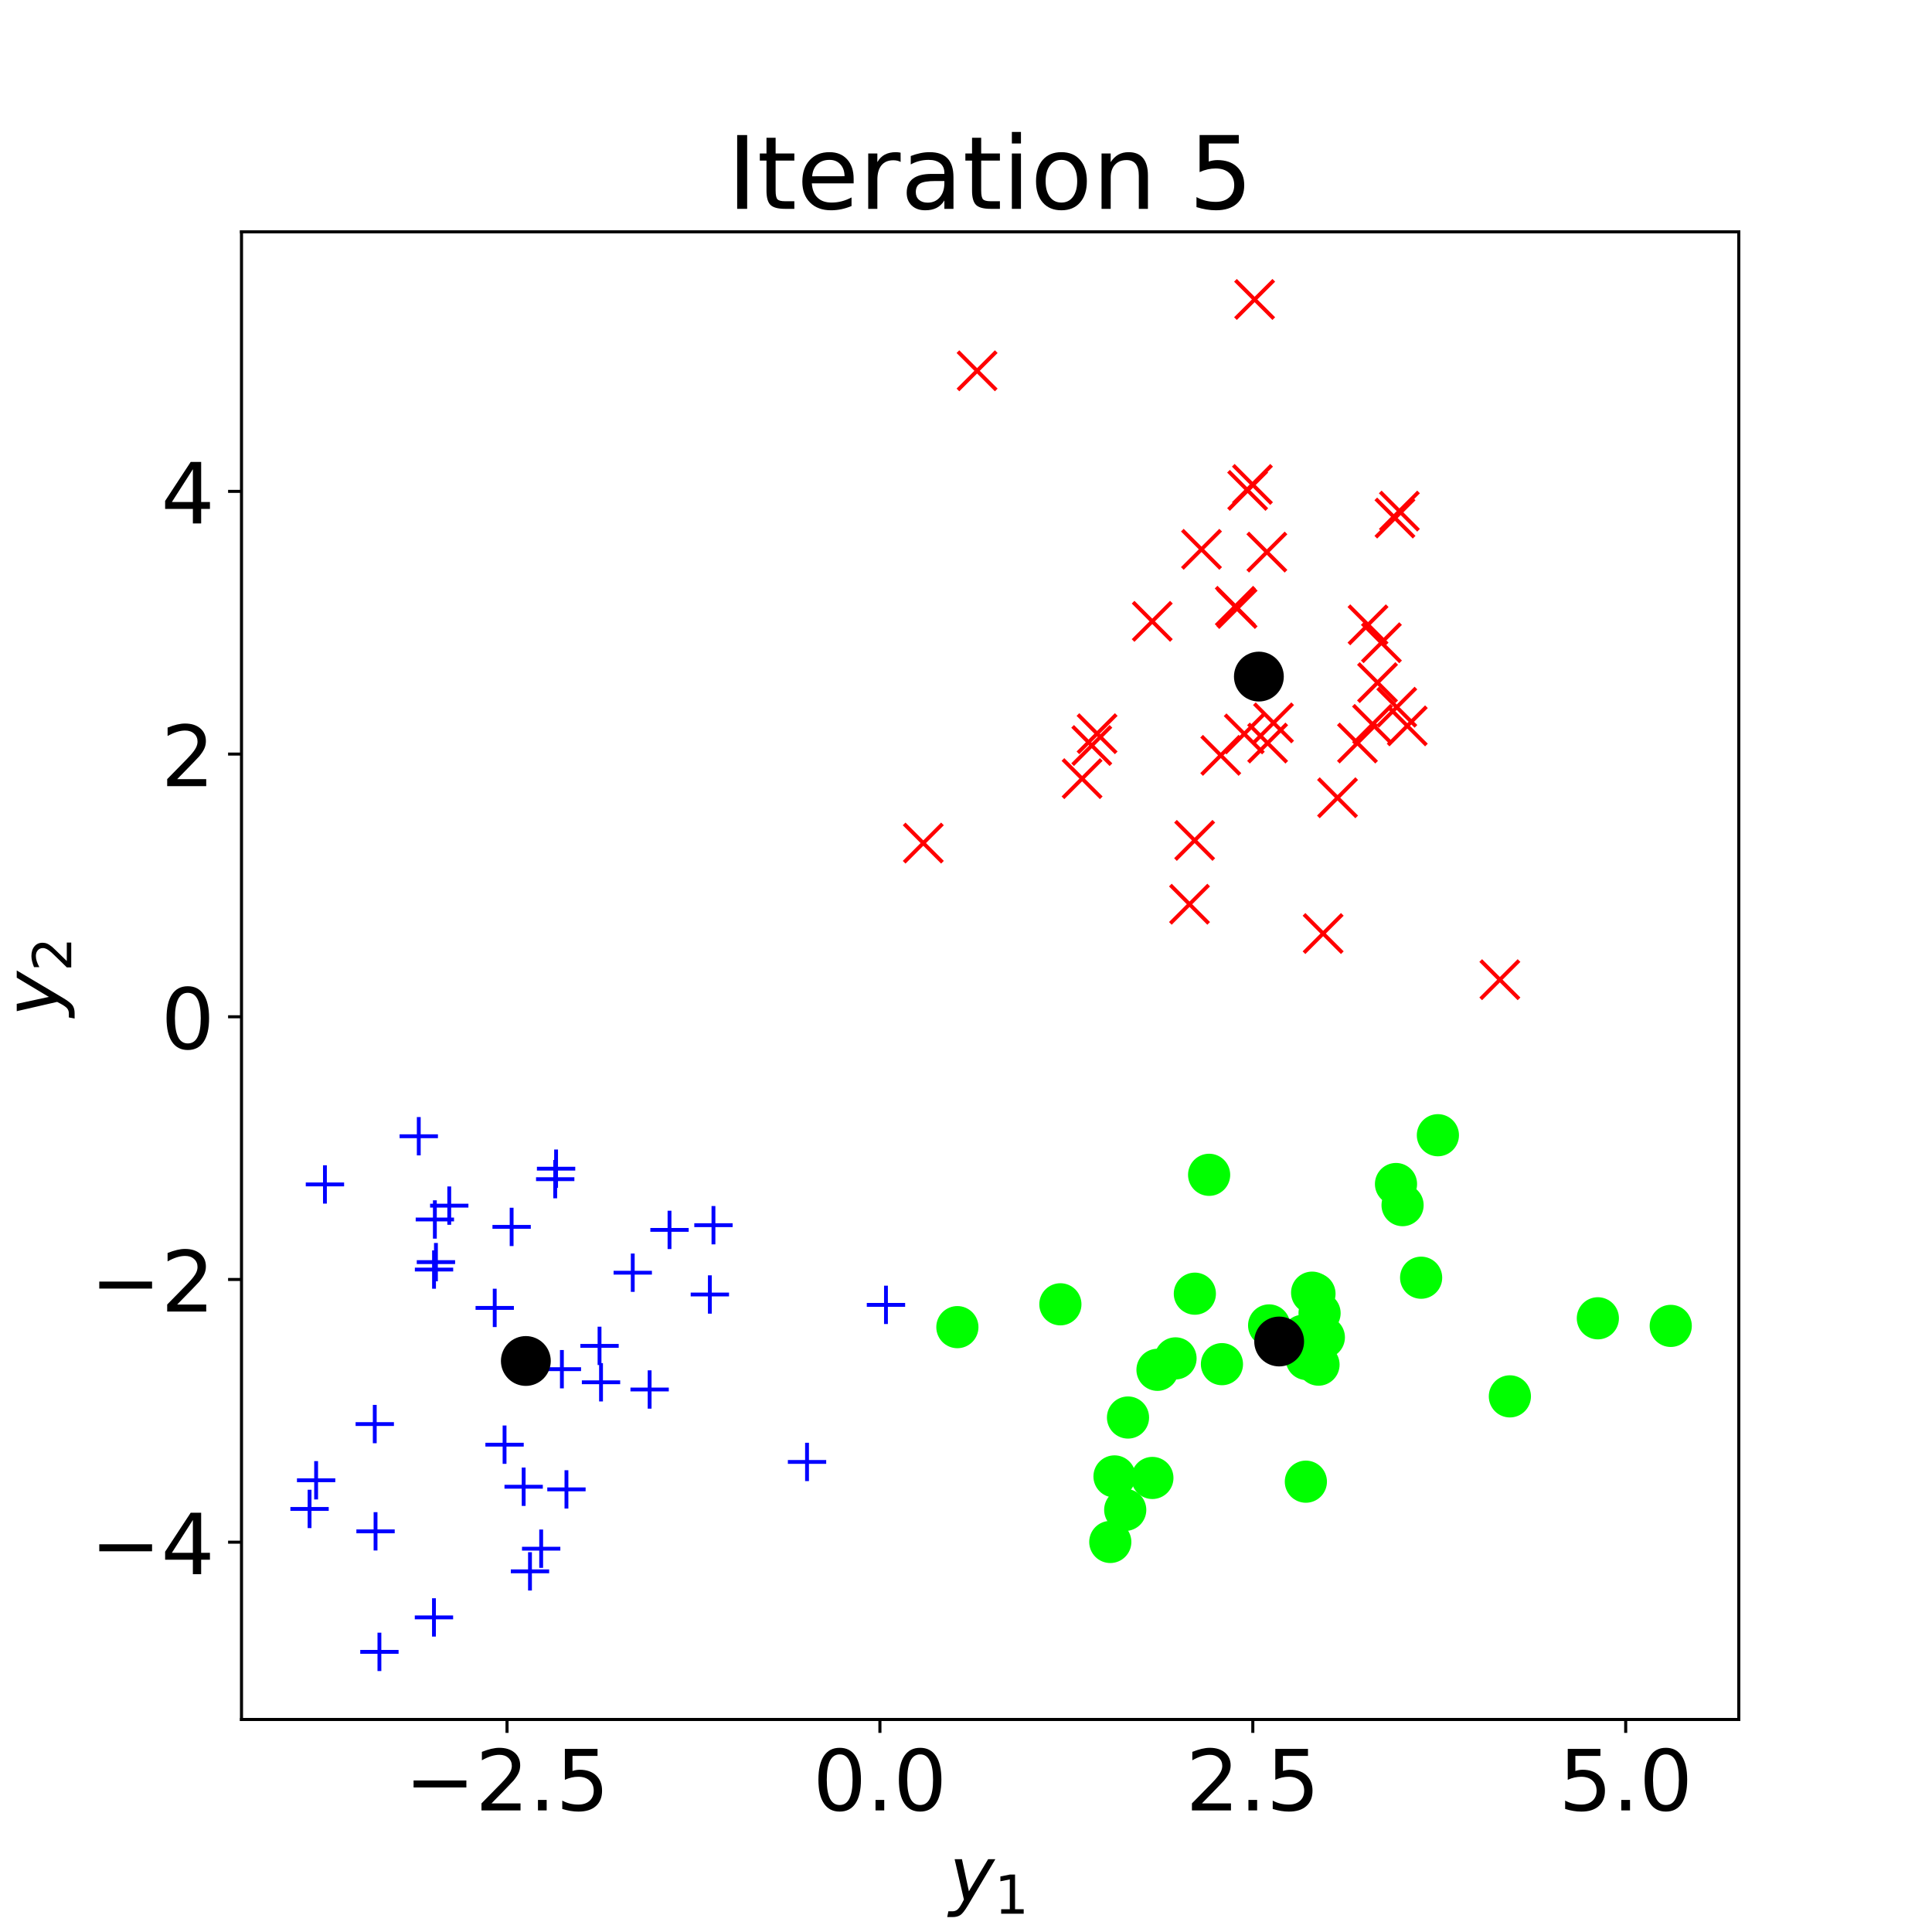
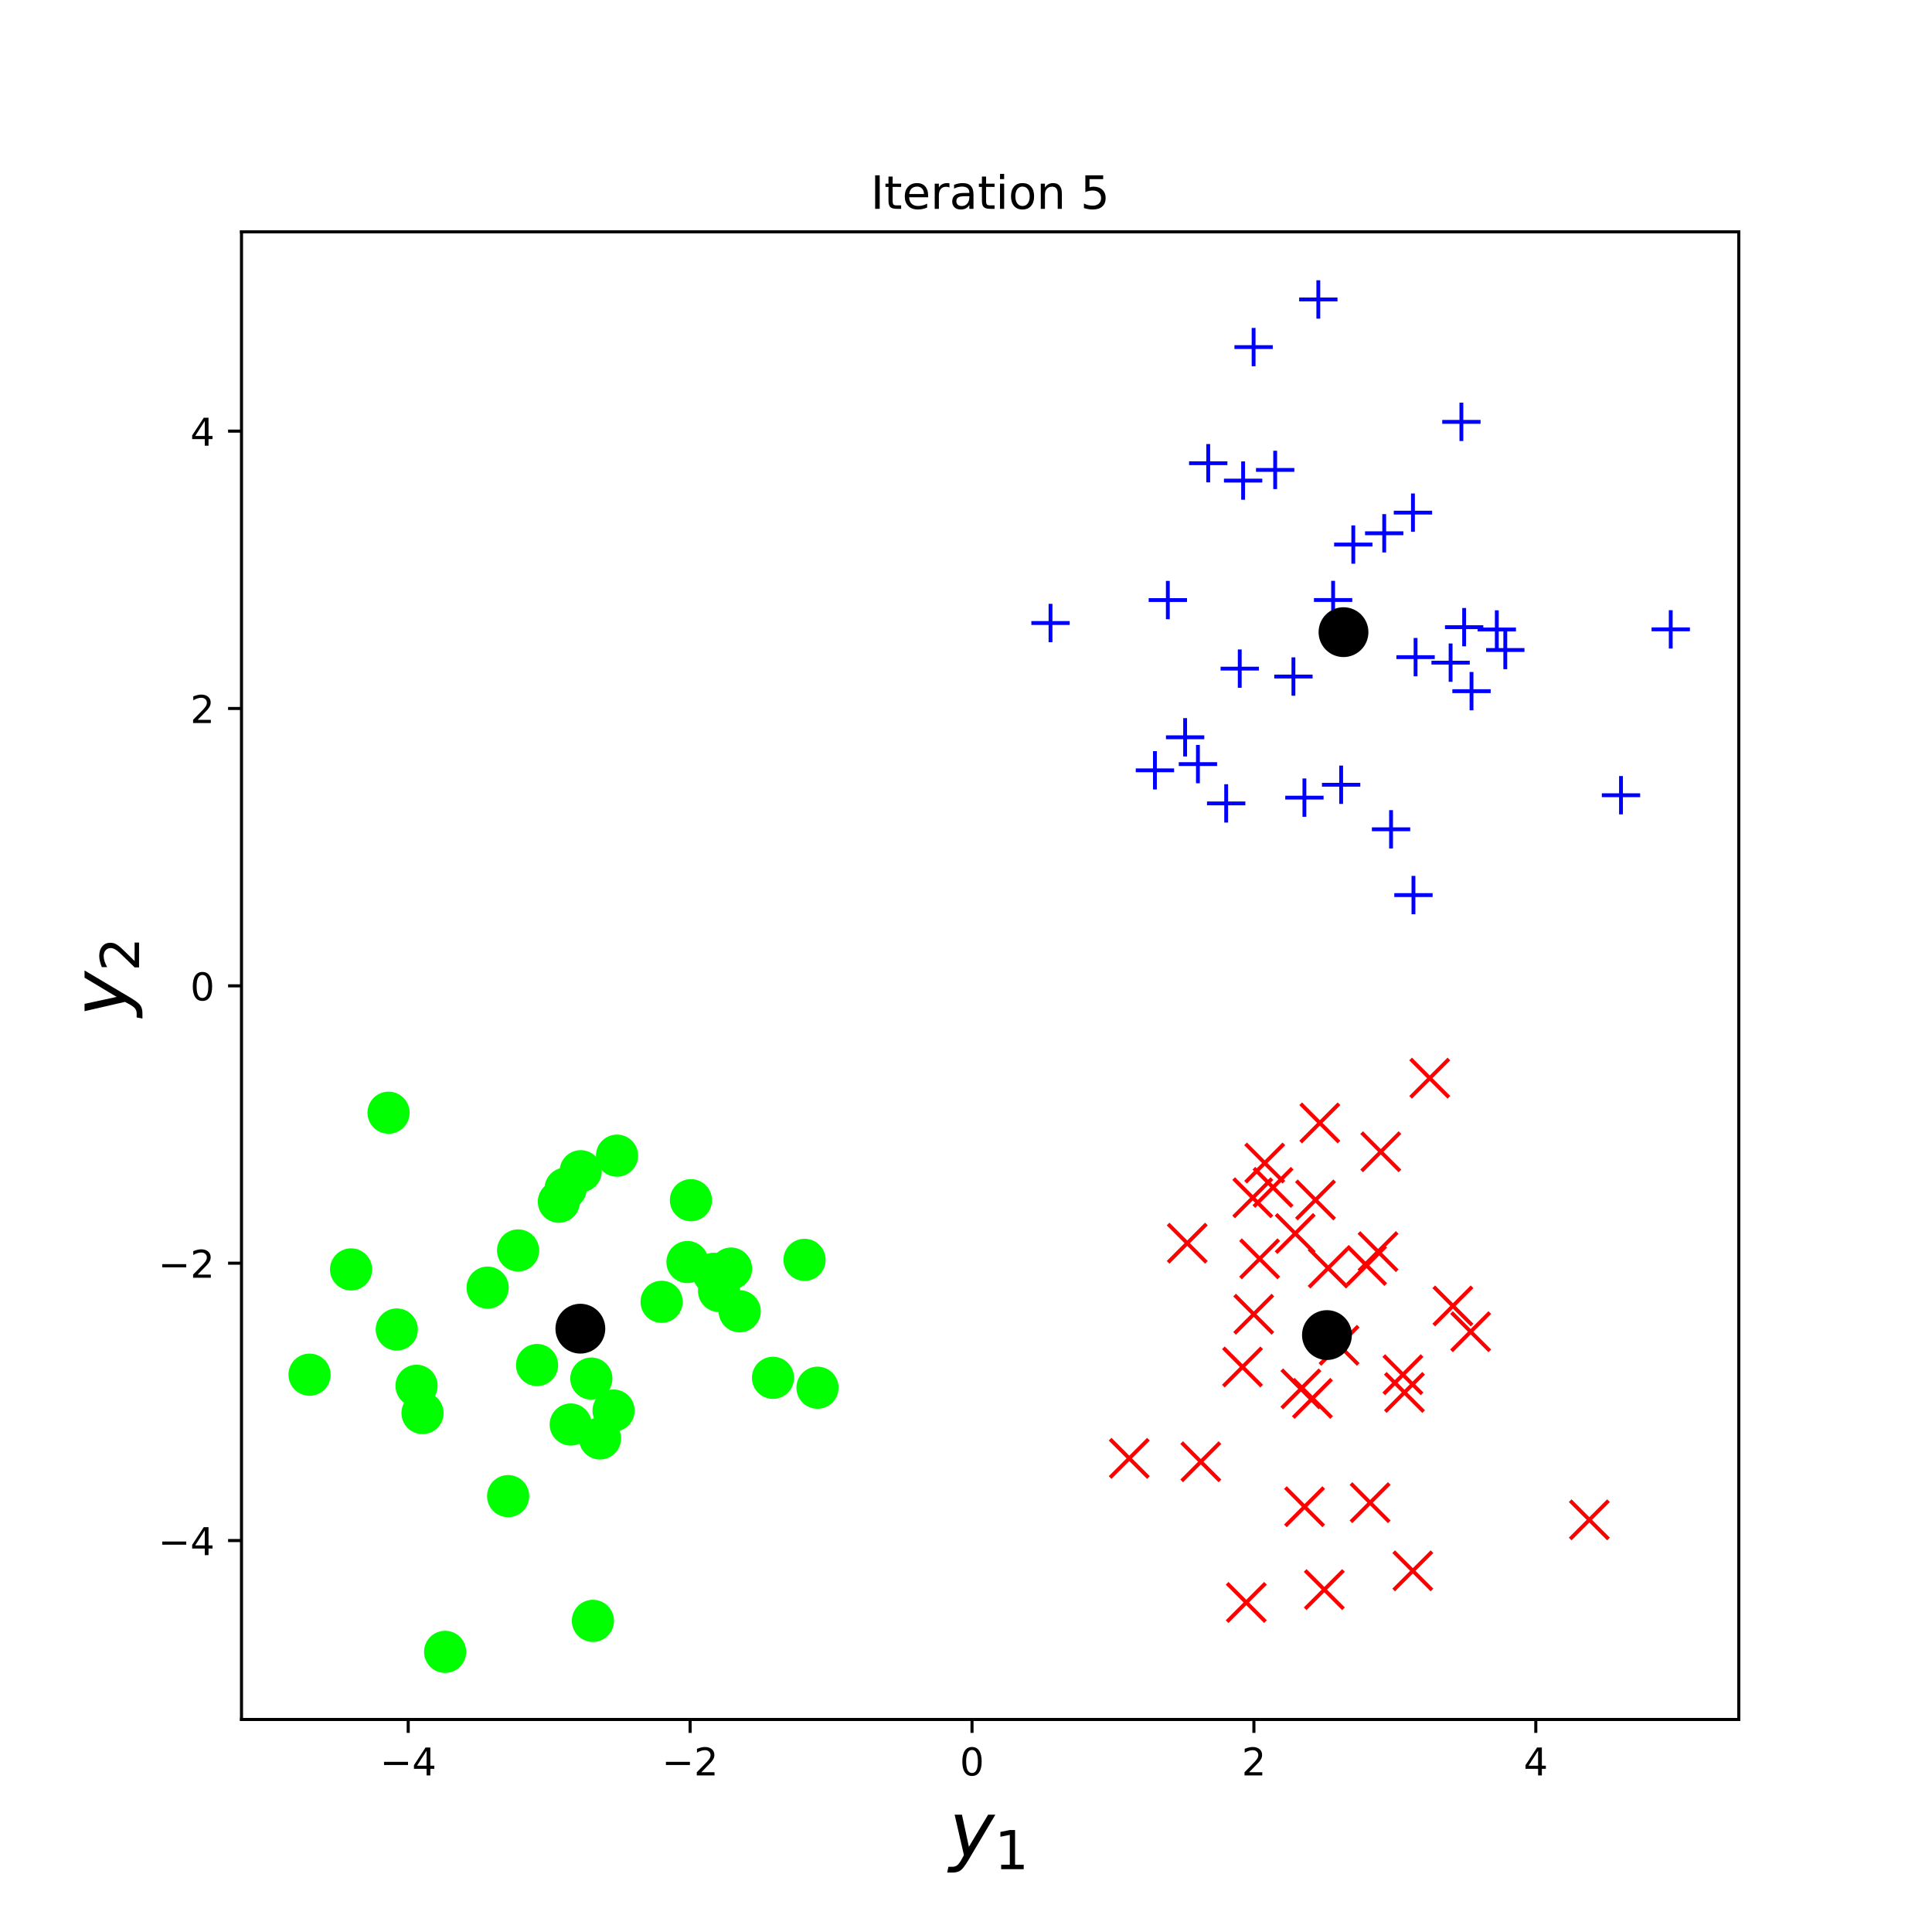
<svg xmlns="http://www.w3.org/2000/svg" xmlns:xlink="http://www.w3.org/1999/xlink" width="504pt" height="504pt" viewBox="0 0 504 504" version="1.1">
  <defs>
    <style type="text/css">*{stroke-linejoin: round; stroke-linecap: butt}</style>
  </defs>
  <g id="figure_1">
    <g id="patch_1">
      <path d="M 0 504  L 504 504  L 504 0  L 0 0  L 0 504  z " style="fill: none" />
    </g>
    <g id="axes_1">
      <g id="patch_2">
        <path d="M 63 448.56  L 453.6 448.56  L 453.6 60.48  L 63 60.48  L 63 448.56  z " style="fill: none" />
      </g>
      <g id="matplotlib.axis_1">
        <g id="xtick_1">
          <g id="line2d_1">
            <defs>
-               <path id="mc024d135f5" d="M 0 0  L 0 3.5  " style="stroke: #000000; stroke-width: 0.8" />
+               <path id="m94b64da3e7" d="M 0 0  L 0 3.5  " style="stroke: #000000; stroke-width: 0.8" />
            </defs>
            <g>
-               <use xlink:href="#mc024d135f5" x="132.27" y="448.56" style="stroke: #000000; stroke-width: 0.8" />
+               <use xlink:href="#m94b64da3e7" x="106.492" y="448.56" style="stroke: #000000; stroke-width: 0.8" />
            </g>
          </g>
          <g id="text_1">
-             <g transform="translate(105.5589 472.2766) scale(0.22 -0.22)">
+             <g transform="translate(99.12061 463.1584) scale(0.1 -0.1)">
              <defs>
                <path id="DejaVuSans-2212" d="M 678 2272  L 4684 2272  L 4684 1741  L 678 1741  L 678 2272  z " transform="scale(0.015625)" />
+                 <path id="DejaVuSans-34" d="M 2419 4116  L 825 1625  L 2419 1625  L 2419 4116  z M 2253 4666  L 3047 4666  L 3047 1625  L 3713 1625  L 3713 1100  L 3047 1100  L 3047 0  L 2419 0  L 2419 1100  L 313 1100  L 313 1709  L 2253 4666  z " transform="scale(0.015625)" />
+               </defs>
+               <use xlink:href="#DejaVuSans-2212" />
+               <use xlink:href="#DejaVuSans-34" x="83.789" />
+             </g>
+           </g>
+         </g>
+         <g id="xtick_2">
+           <g id="line2d_2">
+             <g>
+               <use xlink:href="#m94b64da3e7" x="180.03" y="448.56" style="stroke: #000000; stroke-width: 0.8" />
+             </g>
+           </g>
+           <g id="text_2">
+             <g transform="translate(172.6587 463.1584) scale(0.1 -0.1)">
+               <defs>
                <path id="DejaVuSans-32" d="M 1228 531  L 3431 531  L 3431 0  L 469 0  L 469 531  Q 828 903 1448 1529  Q 2069 2156 2228 2338  Q 2531 2678 2651 2914  Q 2772 3150 2772 3378  Q 2772 3750 2511 3984  Q 2250 4219 1831 4219  Q 1534 4219 1204 4116  Q 875 4013 500 3803  L 500 4441  Q 881 4594 1212 4672  Q 1544 4750 1819 4750  Q 2544 4750 2975 4387  Q 3406 4025 3406 3419  Q 3406 3131 3298 2873  Q 3191 2616 2906 2266  Q 2828 2175 2409 1742  Q 1991 1309 1228 531  z " transform="scale(0.015625)" />
-                 <path id="DejaVuSans-2e" d="M 684 794  L 1344 794  L 1344 0  L 684 0  L 684 794  z " transform="scale(0.015625)" />
-                 <path id="DejaVuSans-35" d="M 691 4666  L 3169 4666  L 3169 4134  L 1269 4134  L 1269 2991  Q 1406 3038 1543 3061  Q 1681 3084 1819 3084  Q 2600 3084 3056 2656  Q 3513 2228 3513 1497  Q 3513 744 3044 326  Q 2575 -91 1722 -91  Q 1428 -91 1123 -41  Q 819 9 494 109  L 494 744  Q 775 591 1075 516  Q 1375 441 1709 441  Q 2250 441 2565 725  Q 2881 1009 2881 1497  Q 2881 1984 2565 2268  Q 2250 2553 1709 2553  Q 1456 2553 1204 2497  Q 953 2441 691 2322  L 691 4666  z " transform="scale(0.015625)" />
              </defs>
              <use xlink:href="#DejaVuSans-2212" />
              <use xlink:href="#DejaVuSans-32" x="83.789" />
-               <use xlink:href="#DejaVuSans-2e" x="147.412" />
-               <use xlink:href="#DejaVuSans-35" x="179.199" />
-             </g>
-           </g>
-         </g>
-         <g id="xtick_2">
-           <g id="line2d_2">
-             <g>
-               <use xlink:href="#mc024d135f5" x="229.545" y="448.56" style="stroke: #000000; stroke-width: 0.8" />
-             </g>
-           </g>
-           <g id="text_2">
-             <g transform="translate(212.052 472.2766) scale(0.22 -0.22)">
+             </g>
+           </g>
+         </g>
+         <g id="xtick_3">
+           <g id="line2d_3">
+             <g>
+               <use xlink:href="#m94b64da3e7" x="253.568" y="448.56" style="stroke: #000000; stroke-width: 0.8" />
+             </g>
+           </g>
+           <g id="text_3">
+             <g transform="translate(250.3866 463.1584) scale(0.1 -0.1)">
              <defs>
                <path id="DejaVuSans-30" d="M 2034 4250  Q 1547 4250 1301 3770  Q 1056 3291 1056 2328  Q 1056 1369 1301 889  Q 1547 409 2034 409  Q 2525 409 2770 889  Q 3016 1369 3016 2328  Q 3016 3291 2770 3770  Q 2525 4250 2034 4250  z M 2034 4750  Q 2819 4750 3233 4129  Q 3647 3509 3647 2328  Q 3647 1150 3233 529  Q 2819 -91 2034 -91  Q 1250 -91 836 529  Q 422 1150 422 2328  Q 422 3509 836 4129  Q 1250 4750 2034 4750  z " transform="scale(0.015625)" />
              </defs>
              <use xlink:href="#DejaVuSans-30" />
-               <use xlink:href="#DejaVuSans-2e" x="63.623" />
-               <use xlink:href="#DejaVuSans-30" x="95.41" />
-             </g>
-           </g>
-         </g>
-         <g id="xtick_3">
-           <g id="line2d_3">
-             <g>
-               <use xlink:href="#mc024d135f5" x="326.821" y="448.56" style="stroke: #000000; stroke-width: 0.8" />
-             </g>
-           </g>
-           <g id="text_3">
-             <g transform="translate(309.3275 472.2766) scale(0.22 -0.22)">
-               <use xlink:href="#DejaVuSans-32" />
-               <use xlink:href="#DejaVuSans-2e" x="63.623" />
-               <use xlink:href="#DejaVuSans-35" x="95.41" />
            </g>
          </g>
        </g>
        <g id="xtick_4">
          <g id="line2d_4">
            <g>
-               <use xlink:href="#mc024d135f5" x="424.096" y="448.56" style="stroke: #000000; stroke-width: 0.8" />
+               <use xlink:href="#m94b64da3e7" x="327.106" y="448.56" style="stroke: #000000; stroke-width: 0.8" />
            </g>
          </g>
          <g id="text_4">
-             <g transform="translate(406.603 472.2766) scale(0.22 -0.22)">
-               <use xlink:href="#DejaVuSans-35" />
-               <use xlink:href="#DejaVuSans-2e" x="63.623" />
-               <use xlink:href="#DejaVuSans-30" x="95.41" />
-             </g>
-           </g>
-         </g>
-         <g id="text_5">
-           <g transform="translate(247.6 496.0081) scale(0.2 -0.2)">
+             <g transform="translate(323.9247 463.1584) scale(0.1 -0.1)">
+               <use xlink:href="#DejaVuSans-32" />
+             </g>
+           </g>
+         </g>
+         <g id="xtick_5">
+           <g id="line2d_5">
+             <g>
+               <use xlink:href="#m94b64da3e7" x="400.644" y="448.56" style="stroke: #000000; stroke-width: 0.8" />
+             </g>
+           </g>
+           <g id="text_5">
+             <g transform="translate(397.4627 463.1584) scale(0.1 -0.1)">
+               <use xlink:href="#DejaVuSans-34" />
+             </g>
+           </g>
+         </g>
+         <g id="text_6">
+           <g transform="translate(247.6 484.3944) scale(0.2 -0.2)">
            <defs>
              <path id="DejaVuSans-Oblique-79" d="M 1588 -325  Q 1188 -997 936 -1164  Q 684 -1331 294 -1331  L -159 -1331  L -63 -850  L 269 -850  Q 509 -850 678 -719  Q 847 -588 1056 -206  L 1234 128  L 459 3500  L 1069 3500  L 1650 819  L 3256 3500  L 3859 3500  L 1588 -325  z " transform="scale(0.015625)" />
              <path id="DejaVuSans-31" d="M 794 531  L 1825 531  L 1825 4091  L 703 3866  L 703 4441  L 1819 4666  L 2450 4666  L 2450 531  L 3481 531  L 3481 0  L 794 0  L 794 531  z " transform="scale(0.015625)" />
            </defs>
            <use xlink:href="#DejaVuSans-Oblique-79" transform="translate(0 0.3125)" />
            <use xlink:href="#DejaVuSans-31" transform="translate(59.17969 -16.09375) scale(0.7)" />
          </g>
        </g>
      </g>
      <g id="matplotlib.axis_2">
        <g id="ytick_1">
-           <g id="line2d_5">
+           <g id="line2d_6">
            <defs>
-               <path id="m2588088f22" d="M 0 0  L -3.5 0  " style="stroke: #000000; stroke-width: 0.8" />
+               <path id="m7dc1964b2f" d="M 0 0  L -3.5 0  " style="stroke: #000000; stroke-width: 0.8" />
            </defs>
            <g>
-               <use xlink:href="#m2588088f22" x="63" y="402.308" style="stroke: #000000; stroke-width: 0.8" />
-             </g>
-           </g>
-           <g id="text_6">
-             <g transform="translate(23.56719 410.6658) scale(0.22 -0.22)">
-               <defs>
-                 <path id="DejaVuSans-34" d="M 2419 4116  L 825 1625  L 2419 1625  L 2419 4116  z M 2253 4666  L 3047 4666  L 3047 1625  L 3713 1625  L 3713 1100  L 3047 1100  L 3047 0  L 2419 0  L 2419 1100  L 313 1100  L 313 1709  L 2253 4666  z " transform="scale(0.015625)" />
-               </defs>
+               <use xlink:href="#m7dc1964b2f" x="63" y="401.885" style="stroke: #000000; stroke-width: 0.8" />
+             </g>
+           </g>
+           <g id="text_7">
+             <g transform="translate(41.25781 405.6845) scale(0.1 -0.1)">
              <use xlink:href="#DejaVuSans-2212" />
              <use xlink:href="#DejaVuSans-34" x="83.789" />
            </g>
          </g>
        </g>
        <g id="ytick_2">
-           <g id="line2d_6">
-             <g>
-               <use xlink:href="#m2588088f22" x="63" y="333.777" style="stroke: #000000; stroke-width: 0.8" />
-             </g>
-           </g>
-           <g id="text_7">
-             <g transform="translate(23.56719 342.1357) scale(0.22 -0.22)">
+           <g id="line2d_7">
+             <g>
+               <use xlink:href="#m7dc1964b2f" x="63" y="329.53" style="stroke: #000000; stroke-width: 0.8" />
+             </g>
+           </g>
+           <g id="text_8">
+             <g transform="translate(41.25781 333.3295) scale(0.1 -0.1)">
              <use xlink:href="#DejaVuSans-2212" />
              <use xlink:href="#DejaVuSans-32" x="83.789" />
            </g>
          </g>
        </g>
        <g id="ytick_3">
-           <g id="line2d_7">
-             <g>
-               <use xlink:href="#m2588088f22" x="63" y="265.247" style="stroke: #000000; stroke-width: 0.8" />
-             </g>
-           </g>
-           <g id="text_8">
-             <g transform="translate(42.0025 273.6055) scale(0.22 -0.22)">
+           <g id="line2d_8">
+             <g>
+               <use xlink:href="#m7dc1964b2f" x="63" y="257.175" style="stroke: #000000; stroke-width: 0.8" />
+             </g>
+           </g>
+           <g id="text_9">
+             <g transform="translate(49.6375 260.9744) scale(0.1 -0.1)">
              <use xlink:href="#DejaVuSans-30" />
            </g>
          </g>
        </g>
        <g id="ytick_4">
-           <g id="line2d_8">
-             <g>
-               <use xlink:href="#m2588088f22" x="63" y="196.717" style="stroke: #000000; stroke-width: 0.8" />
-             </g>
-           </g>
-           <g id="text_9">
-             <g transform="translate(42.0025 205.0753) scale(0.22 -0.22)">
+           <g id="line2d_9">
+             <g>
+               <use xlink:href="#m7dc1964b2f" x="63" y="184.82" style="stroke: #000000; stroke-width: 0.8" />
+             </g>
+           </g>
+           <g id="text_10">
+             <g transform="translate(49.6375 188.6193) scale(0.1 -0.1)">
              <use xlink:href="#DejaVuSans-32" />
            </g>
          </g>
        </g>
        <g id="ytick_5">
-           <g id="line2d_9">
-             <g>
-               <use xlink:href="#m2588088f22" x="63" y="128.187" style="stroke: #000000; stroke-width: 0.8" />
-             </g>
-           </g>
-           <g id="text_10">
-             <g transform="translate(42.0025 136.5451) scale(0.22 -0.22)">
+           <g id="line2d_10">
+             <g>
+               <use xlink:href="#m7dc1964b2f" x="63" y="112.465" style="stroke: #000000; stroke-width: 0.8" />
+             </g>
+           </g>
+           <g id="text_11">
+             <g transform="translate(49.6375 116.2642) scale(0.1 -0.1)">
              <use xlink:href="#DejaVuSans-34" />
            </g>
          </g>
        </g>
-         <g id="text_11">
-           <g transform="translate(15.36719 265.22) rotate(-90) scale(0.2 -0.2)">
+         <g id="text_12">
+           <g transform="translate(33.05781 265.22) rotate(-90) scale(0.2 -0.2)">
            <use xlink:href="#DejaVuSans-Oblique-79" transform="translate(0 0.3125)" />
            <use xlink:href="#DejaVuSans-32" transform="translate(59.17969 -16.09375) scale(0.7)" />
          </g>
        </g>
      </g>
-       <g id="line2d_10">
-         <defs>
-           <path id="mebcda17019" d="M -5 5  L 5 -5  M -5 -5  L 5 5  " style="stroke: #ff0000" />
-         </defs>
-         <g clip-path="url(#p8becd6e821)">
-           <use xlink:href="#mebcda17019" x="318.463" y="197.049" style="fill: #ff0000; stroke: #ff0000" />
-           <use xlink:href="#mebcda17019" x="356.879" y="162.999" style="fill: #ff0000; stroke: #ff0000" />
-           <use xlink:href="#mebcda17019" x="284.814" y="194.484" style="fill: #ff0000; stroke: #ff0000" />
-           <use xlink:href="#mebcda17019" x="286.198" y="191.396" style="fill: #ff0000; stroke: #ff0000" />
-           <use xlink:href="#mebcda17019" x="359.356" y="178.076" style="fill: #ff0000; stroke: #ff0000" />
-           <use xlink:href="#mebcda17019" x="240.861" y="219.935" style="fill: #ff0000; stroke: #ff0000" />
-           <use xlink:href="#mebcda17019" x="330.485" y="144.023" style="fill: #ff0000; stroke: #ff0000" />
-           <use xlink:href="#mebcda17019" x="322.719" y="158.737" style="fill: #ff0000; stroke: #ff0000" />
-           <use xlink:href="#mebcda17019" x="364.378" y="184.489" style="fill: #ff0000; stroke: #ff0000" />
-           <use xlink:href="#mebcda17019" x="358.052" y="188.967" style="fill: #ff0000; stroke: #ff0000" />
-           <use xlink:href="#mebcda17019" x="360.37" y="167.666" style="fill: #ff0000; stroke: #ff0000" />
-           <use xlink:href="#mebcda17019" x="322.243" y="158.167" style="fill: #ff0000; stroke: #ff0000" />
-           <use xlink:href="#mebcda17019" x="365.061" y="133.333" style="fill: #ff0000; stroke: #ff0000" />
-           <use xlink:href="#mebcda17019" x="330.679" y="193.844" style="fill: #ff0000; stroke: #ff0000" />
-           <use xlink:href="#mebcda17019" x="282.285" y="203.123" style="fill: #ff0000; stroke: #ff0000" />
-           <use xlink:href="#mebcda17019" x="311.647" y="219.236" style="fill: #ff0000; stroke: #ff0000" />
-           <use xlink:href="#mebcda17019" x="326.725" y="126.376" style="fill: #ff0000; stroke: #ff0000" />
-           <use xlink:href="#mebcda17019" x="313.434" y="143.299" style="fill: #ff0000; stroke: #ff0000" />
-           <use xlink:href="#mebcda17019" x="300.586" y="162.092" style="fill: #ff0000; stroke: #ff0000" />
-           <use xlink:href="#mebcda17019" x="324.589" y="191.451" style="fill: #ff0000; stroke: #ff0000" />
-           <use xlink:href="#mebcda17019" x="310.309" y="235.885" style="fill: #ff0000; stroke: #ff0000" />
-           <use xlink:href="#mebcda17019" x="348.923" y="208.111" style="fill: #ff0000; stroke: #ff0000" />
-           <use xlink:href="#mebcda17019" x="354.122" y="193.831" style="fill: #ff0000; stroke: #ff0000" />
-           <use xlink:href="#mebcda17019" x="327.291" y="78.12" style="fill: #ff0000; stroke: #ff0000" />
-           <use xlink:href="#mebcda17019" x="325.473" y="127.928" style="fill: #ff0000; stroke: #ff0000" />
-           <use xlink:href="#mebcda17019" x="332.223" y="188.58" style="fill: #ff0000; stroke: #ff0000" />
-           <use xlink:href="#mebcda17019" x="367.116" y="189.36" style="fill: #ff0000; stroke: #ff0000" />
-           <use xlink:href="#mebcda17019" x="254.895" y="96.731" style="fill: #ff0000; stroke: #ff0000" />
-           <use xlink:href="#mebcda17019" x="345.171" y="243.53" style="fill: #ff0000; stroke: #ff0000" />
-           <use xlink:href="#mebcda17019" x="363.904" y="135.144" style="fill: #ff0000; stroke: #ff0000" />
-           <use xlink:href="#mebcda17019" x="391.27" y="255.572" style="fill: #ff0000; stroke: #ff0000" />
-         </g>
-       </g>
      <g id="line2d_11">
        <defs>
-           <path id="m94e8a94b9c" d="M 0 5  C 1.326 5 2.598 4.473 3.536 3.536  C 4.473 2.598 5 1.326 5 0  C 5 -1.326 4.473 -2.598 3.536 -3.536  C 2.598 -4.473 1.326 -5 0 -5  C -1.326 -5 -2.598 -4.473 -3.536 -3.536  C -4.473 -2.598 -5 -1.326 -5 0  C -5 1.326 -4.473 2.598 -3.536 3.536  C -2.598 4.473 -1.326 5 0 5  z " style="stroke: #00ff00" />
+           <path id="m532e9cf3c2" d="M -5 5  L 5 -5  M -5 -5  L 5 5  " style="stroke: #ff0000" />
        </defs>
-         <g clip-path="url(#p8becd6e821)">
-           <use xlink:href="#m94e8a94b9c" x="249.75" y="346.211" style="fill: #00ff00; stroke: #00ff00" />
-           <use xlink:href="#m94e8a94b9c" x="306.659" y="354.361" style="fill: #00ff00; stroke: #00ff00" />
-           <use xlink:href="#m94e8a94b9c" x="293.536" y="393.883" style="fill: #00ff00; stroke: #00ff00" />
-           <use xlink:href="#m94e8a94b9c" x="290.742" y="385.154" style="fill: #00ff00; stroke: #00ff00" />
-           <use xlink:href="#m94e8a94b9c" x="300.623" y="385.553" style="fill: #00ff00; stroke: #00ff00" />
-           <use xlink:href="#m94e8a94b9c" x="276.621" y="340.253" style="fill: #00ff00; stroke: #00ff00" />
-           <use xlink:href="#m94e8a94b9c" x="318.768" y="355.867" style="fill: #00ff00; stroke: #00ff00" />
-           <use xlink:href="#m94e8a94b9c" x="345.355" y="348.877" style="fill: #00ff00; stroke: #00ff00" />
-           <use xlink:href="#m94e8a94b9c" x="370.727" y="333.317" style="fill: #00ff00; stroke: #00ff00" />
-           <use xlink:href="#m94e8a94b9c" x="375.102" y="296.145" style="fill: #00ff00; stroke: #00ff00" />
-           <use xlink:href="#m94e8a94b9c" x="435.845" y="345.886" style="fill: #00ff00; stroke: #00ff00" />
-           <use xlink:href="#m94e8a94b9c" x="315.422" y="306.473" style="fill: #00ff00; stroke: #00ff00" />
-           <use xlink:href="#m94e8a94b9c" x="344.233" y="342.567" style="fill: #00ff00; stroke: #00ff00" />
-           <use xlink:href="#m94e8a94b9c" x="331.077" y="345.763" style="fill: #00ff00; stroke: #00ff00" />
-           <use xlink:href="#m94e8a94b9c" x="339.901" y="348.462" style="fill: #00ff00; stroke: #00ff00" />
-           <use xlink:href="#m94e8a94b9c" x="364.173" y="308.875" style="fill: #00ff00; stroke: #00ff00" />
-           <use xlink:href="#m94e8a94b9c" x="393.88" y="364.271" style="fill: #00ff00; stroke: #00ff00" />
-           <use xlink:href="#m94e8a94b9c" x="365.888" y="314.385" style="fill: #00ff00; stroke: #00ff00" />
-           <use xlink:href="#m94e8a94b9c" x="311.7" y="337.483" style="fill: #00ff00; stroke: #00ff00" />
-           <use xlink:href="#m94e8a94b9c" x="342.293" y="337.216" style="fill: #00ff00; stroke: #00ff00" />
-           <use xlink:href="#m94e8a94b9c" x="289.64" y="402.251" style="fill: #00ff00; stroke: #00ff00" />
-           <use xlink:href="#m94e8a94b9c" x="340.893" y="354.541" style="fill: #00ff00; stroke: #00ff00" />
-           <use xlink:href="#m94e8a94b9c" x="301.957" y="357.344" style="fill: #00ff00; stroke: #00ff00" />
-           <use xlink:href="#m94e8a94b9c" x="342.908" y="337.512" style="fill: #00ff00; stroke: #00ff00" />
-           <use xlink:href="#m94e8a94b9c" x="340.661" y="386.525" style="fill: #00ff00; stroke: #00ff00" />
-           <use xlink:href="#m94e8a94b9c" x="343.959" y="355.994" style="fill: #00ff00; stroke: #00ff00" />
-           <use xlink:href="#m94e8a94b9c" x="294.262" y="369.79" style="fill: #00ff00; stroke: #00ff00" />
-           <use xlink:href="#m94e8a94b9c" x="416.831" y="343.904" style="fill: #00ff00; stroke: #00ff00" />
+         <g clip-path="url(#pc450989495)">
+           <use xlink:href="#m532e9cf3c2" x="343.177" y="313.03" style="fill: #ff0000; stroke: #ff0000" />
+           <use xlink:href="#m532e9cf3c2" x="329.929" y="303.399" style="fill: #ff0000; stroke: #ff0000" />
+           <use xlink:href="#m532e9cf3c2" x="359.493" y="326.508" style="fill: #ff0000; stroke: #ff0000" />
+           <use xlink:href="#m532e9cf3c2" x="326.811" y="312.461" style="fill: #ff0000; stroke: #ff0000" />
+           <use xlink:href="#m532e9cf3c2" x="327.068" y="342.84" style="fill: #ff0000; stroke: #ff0000" />
+           <use xlink:href="#m532e9cf3c2" x="349.322" y="350.949" style="fill: #ff0000; stroke: #ff0000" />
+           <use xlink:href="#m532e9cf3c2" x="328.606" y="328.388" style="fill: #ff0000; stroke: #ff0000" />
+           <use xlink:href="#m532e9cf3c2" x="372.982" y="281.261" style="fill: #ff0000; stroke: #ff0000" />
+           <use xlink:href="#m532e9cf3c2" x="342.373" y="364.794" style="fill: #ff0000; stroke: #ff0000" />
+           <use xlink:href="#m532e9cf3c2" x="357.422" y="392.001" style="fill: #ff0000; stroke: #ff0000" />
+           <use xlink:href="#m532e9cf3c2" x="294.593" y="380.44" style="fill: #ff0000; stroke: #ff0000" />
+           <use xlink:href="#m532e9cf3c2" x="337.881" y="321.783" style="fill: #ff0000; stroke: #ff0000" />
+           <use xlink:href="#m532e9cf3c2" x="366.382" y="363.246" style="fill: #ff0000; stroke: #ff0000" />
+           <use xlink:href="#m532e9cf3c2" x="313.257" y="381.326" style="fill: #ff0000; stroke: #ff0000" />
+           <use xlink:href="#m532e9cf3c2" x="339.362" y="362.32" style="fill: #ff0000; stroke: #ff0000" />
+           <use xlink:href="#m532e9cf3c2" x="325.119" y="418.034" style="fill: #ff0000; stroke: #ff0000" />
+           <use xlink:href="#m532e9cf3c2" x="345.472" y="414.684" style="fill: #ff0000; stroke: #ff0000" />
+           <use xlink:href="#m532e9cf3c2" x="309.716" y="324.311" style="fill: #ff0000; stroke: #ff0000" />
+           <use xlink:href="#m532e9cf3c2" x="332.092" y="309.755" style="fill: #ff0000; stroke: #ff0000" />
+           <use xlink:href="#m532e9cf3c2" x="344.304" y="292.938" style="fill: #ff0000; stroke: #ff0000" />
+           <use xlink:href="#m532e9cf3c2" x="346.483" y="330.8" style="fill: #ff0000; stroke: #ff0000" />
+           <use xlink:href="#m532e9cf3c2" x="324.14" y="356.599" style="fill: #ff0000; stroke: #ff0000" />
+           <use xlink:href="#m532e9cf3c2" x="368.564" y="409.783" style="fill: #ff0000; stroke: #ff0000" />
+           <use xlink:href="#m532e9cf3c2" x="383.646" y="347.402" style="fill: #ff0000; stroke: #ff0000" />
+           <use xlink:href="#m532e9cf3c2" x="414.615" y="396.48" style="fill: #ff0000; stroke: #ff0000" />
+           <use xlink:href="#m532e9cf3c2" x="356.493" y="330.116" style="fill: #ff0000; stroke: #ff0000" />
+           <use xlink:href="#m532e9cf3c2" x="340.318" y="393.059" style="fill: #ff0000; stroke: #ff0000" />
+           <use xlink:href="#m532e9cf3c2" x="365.976" y="358.621" style="fill: #ff0000; stroke: #ff0000" />
+           <use xlink:href="#m532e9cf3c2" x="360.205" y="300.464" style="fill: #ff0000; stroke: #ff0000" />
+           <use xlink:href="#m532e9cf3c2" x="379.021" y="340.682" style="fill: #ff0000; stroke: #ff0000" />
        </g>
      </g>
      <g id="line2d_12">
        <defs>
-           <path id="m341a9184a1" d="M -5 0  L 5 0  M 0 5  L 0 -5  " style="stroke: #0000ff" />
+           <path id="meec85a5c7c" d="M 0 5  C 1.326 5 2.598 4.473 3.536 3.536  C 4.473 2.598 5 1.326 5 0  C 5 -1.326 4.473 -2.598 3.536 -3.536  C 2.598 -4.473 1.326 -5 0 -5  C -1.326 -5 -2.598 -4.473 -3.536 -3.536  C -4.473 -2.598 -5 -1.326 -5 0  C -5 1.326 -4.473 2.598 -3.536 3.536  C -2.598 4.473 -1.326 5 0 5  z " style="stroke: #00ff00" />
        </defs>
-         <g clip-path="url(#p8becd6e821)">
-           <use xlink:href="#m341a9184a1" x="141.175" y="404.009" style="fill: #0000ff; stroke: #0000ff" />
-           <use xlink:href="#m341a9184a1" x="185.18" y="337.697" style="fill: #0000ff; stroke: #0000ff" />
-           <use xlink:href="#m341a9184a1" x="82.467" y="386.156" style="fill: #0000ff; stroke: #0000ff" />
-           <use xlink:href="#m341a9184a1" x="113.224" y="331.185" style="fill: #0000ff; stroke: #0000ff" />
-           <use xlink:href="#m341a9184a1" x="174.656" y="320.843" style="fill: #0000ff; stroke: #0000ff" />
-           <use xlink:href="#m341a9184a1" x="113.443" y="318.122" style="fill: #0000ff; stroke: #0000ff" />
-           <use xlink:href="#m341a9184a1" x="145.065" y="304.87" style="fill: #0000ff; stroke: #0000ff" />
-           <use xlink:href="#m341a9184a1" x="165.065" y="332.01" style="fill: #0000ff; stroke: #0000ff" />
-           <use xlink:href="#m341a9184a1" x="131.624" y="376.873" style="fill: #0000ff; stroke: #0000ff" />
-           <use xlink:href="#m341a9184a1" x="133.468" y="320.054" style="fill: #0000ff; stroke: #0000ff" />
-           <use xlink:href="#m341a9184a1" x="156.788" y="360.593" style="fill: #0000ff; stroke: #0000ff" />
-           <use xlink:href="#m341a9184a1" x="80.755" y="393.636" style="fill: #0000ff; stroke: #0000ff" />
-           <use xlink:href="#m341a9184a1" x="136.605" y="387.845" style="fill: #0000ff; stroke: #0000ff" />
-           <use xlink:href="#m341a9184a1" x="129.058" y="341.194" style="fill: #0000ff; stroke: #0000ff" />
-           <use xlink:href="#m341a9184a1" x="156.4" y="351.098" style="fill: #0000ff; stroke: #0000ff" />
-           <use xlink:href="#m341a9184a1" x="144.836" y="307.607" style="fill: #0000ff; stroke: #0000ff" />
-           <use xlink:href="#m341a9184a1" x="138.257" y="409.915" style="fill: #0000ff; stroke: #0000ff" />
-           <use xlink:href="#m341a9184a1" x="113.722" y="329.248" style="fill: #0000ff; stroke: #0000ff" />
-           <use xlink:href="#m341a9184a1" x="169.467" y="362.473" style="fill: #0000ff; stroke: #0000ff" />
-           <use xlink:href="#m341a9184a1" x="109.244" y="296.411" style="fill: #0000ff; stroke: #0000ff" />
-           <use xlink:href="#m341a9184a1" x="117.195" y="314.515" style="fill: #0000ff; stroke: #0000ff" />
-           <use xlink:href="#m341a9184a1" x="97.968" y="399.483" style="fill: #0000ff; stroke: #0000ff" />
-           <use xlink:href="#m341a9184a1" x="147.769" y="388.531" style="fill: #0000ff; stroke: #0000ff" />
-           <use xlink:href="#m341a9184a1" x="84.766" y="308.981" style="fill: #0000ff; stroke: #0000ff" />
-           <use xlink:href="#m341a9184a1" x="186.12" y="319.612" style="fill: #0000ff; stroke: #0000ff" />
-           <use xlink:href="#m341a9184a1" x="113.206" y="421.93" style="fill: #0000ff; stroke: #0000ff" />
-           <use xlink:href="#m341a9184a1" x="146.58" y="357.177" style="fill: #0000ff; stroke: #0000ff" />
-           <use xlink:href="#m341a9184a1" x="98.978" y="430.92" style="fill: #0000ff; stroke: #0000ff" />
-           <use xlink:href="#m341a9184a1" x="210.529" y="381.37" style="fill: #0000ff; stroke: #0000ff" />
-           <use xlink:href="#m341a9184a1" x="97.764" y="371.492" style="fill: #0000ff; stroke: #0000ff" />
-           <use xlink:href="#m341a9184a1" x="231.122" y="340.399" style="fill: #0000ff; stroke: #0000ff" />
+         <g clip-path="url(#pc450989495)">
+           <use xlink:href="#meec85a5c7c" x="154.262" y="359.632" style="fill: #00ff00; stroke: #00ff00" />
+           <use xlink:href="#meec85a5c7c" x="91.585" y="331.153" style="fill: #00ff00; stroke: #00ff00" />
+           <use xlink:href="#meec85a5c7c" x="172.596" y="339.605" style="fill: #00ff00; stroke: #00ff00" />
+           <use xlink:href="#meec85a5c7c" x="156.524" y="375.246" style="fill: #00ff00; stroke: #00ff00" />
+           <use xlink:href="#meec85a5c7c" x="132.558" y="390.291" style="fill: #00ff00; stroke: #00ff00" />
+           <use xlink:href="#meec85a5c7c" x="186.228" y="332.3" style="fill: #00ff00; stroke: #00ff00" />
+           <use xlink:href="#meec85a5c7c" x="135.153" y="326.203" style="fill: #00ff00; stroke: #00ff00" />
+           <use xlink:href="#meec85a5c7c" x="116.121" y="430.92" style="fill: #00ff00; stroke: #00ff00" />
+           <use xlink:href="#meec85a5c7c" x="140.105" y="356.097" style="fill: #00ff00; stroke: #00ff00" />
+           <use xlink:href="#meec85a5c7c" x="127.206" y="335.903" style="fill: #00ff00; stroke: #00ff00" />
+           <use xlink:href="#meec85a5c7c" x="187.585" y="336.776" style="fill: #00ff00; stroke: #00ff00" />
+           <use xlink:href="#meec85a5c7c" x="190.708" y="330.936" style="fill: #00ff00; stroke: #00ff00" />
+           <use xlink:href="#meec85a5c7c" x="108.662" y="361.513" style="fill: #00ff00; stroke: #00ff00" />
+           <use xlink:href="#meec85a5c7c" x="154.675" y="422.833" style="fill: #00ff00; stroke: #00ff00" />
+           <use xlink:href="#meec85a5c7c" x="103.505" y="346.824" style="fill: #00ff00; stroke: #00ff00" />
+           <use xlink:href="#meec85a5c7c" x="147.558" y="310.069" style="fill: #00ff00; stroke: #00ff00" />
+           <use xlink:href="#meec85a5c7c" x="160.965" y="301.48" style="fill: #00ff00; stroke: #00ff00" />
+           <use xlink:href="#meec85a5c7c" x="201.651" y="359.432" style="fill: #00ff00; stroke: #00ff00" />
+           <use xlink:href="#meec85a5c7c" x="213.26" y="362.015" style="fill: #00ff00; stroke: #00ff00" />
+           <use xlink:href="#meec85a5c7c" x="209.882" y="328.657" style="fill: #00ff00; stroke: #00ff00" />
+           <use xlink:href="#meec85a5c7c" x="179.343" y="329.232" style="fill: #00ff00; stroke: #00ff00" />
+           <use xlink:href="#meec85a5c7c" x="192.962" y="342.072" style="fill: #00ff00; stroke: #00ff00" />
+           <use xlink:href="#meec85a5c7c" x="160.067" y="367.972" style="fill: #00ff00; stroke: #00ff00" />
+           <use xlink:href="#meec85a5c7c" x="101.364" y="290.277" style="fill: #00ff00; stroke: #00ff00" />
+           <use xlink:href="#meec85a5c7c" x="148.883" y="371.611" style="fill: #00ff00; stroke: #00ff00" />
+           <use xlink:href="#meec85a5c7c" x="180.244" y="313.095" style="fill: #00ff00; stroke: #00ff00" />
+           <use xlink:href="#meec85a5c7c" x="110.226" y="368.623" style="fill: #00ff00; stroke: #00ff00" />
+           <use xlink:href="#meec85a5c7c" x="145.796" y="313.492" style="fill: #00ff00; stroke: #00ff00" />
+           <use xlink:href="#meec85a5c7c" x="151.489" y="305.539" style="fill: #00ff00; stroke: #00ff00" />
+           <use xlink:href="#meec85a5c7c" x="80.755" y="358.617" style="fill: #00ff00; stroke: #00ff00" />
        </g>
      </g>
      <g id="line2d_13">
        <defs>
-           <path id="m162686f68c" d="M 0 6  C 1.591 6 3.117 5.368 4.243 4.243  C 5.368 3.117 6 1.591 6 0  C 6 -1.591 5.368 -3.117 4.243 -4.243  C 3.117 -5.368 1.591 -6 0 -6  C -1.591 -6 -3.117 -5.368 -4.243 -4.243  C -5.368 -3.117 -6 -1.591 -6 0  C -6 1.591 -5.368 3.117 -4.243 4.243  C -3.117 5.368 -1.591 6 0 6  z " style="stroke: #000000" />
+           <path id="m5a1d8d7002" d="M -5 0  L 5 0  M 0 5  L 0 -5  " style="stroke: #0000ff" />
        </defs>
-         <g clip-path="url(#p8becd6e821)">
-           <use xlink:href="#m162686f68c" x="328.404" y="176.501" style="stroke: #000000" />
-           <use xlink:href="#m162686f68c" x="333.693" y="349.959" style="stroke: #000000" />
-           <use xlink:href="#m162686f68c" x="137.177" y="355.04" style="stroke: #000000" />
+         <g clip-path="url(#pc450989495)">
+           <use xlink:href="#m5a1d8d7002" x="301.286" y="200.956" style="fill: #0000ff; stroke: #0000ff" />
+           <use xlink:href="#m5a1d8d7002" x="315.19" y="120.836" style="fill: #0000ff; stroke: #0000ff" />
+           <use xlink:href="#m5a1d8d7002" x="392.686" y="169.568" style="fill: #0000ff; stroke: #0000ff" />
+           <use xlink:href="#m5a1d8d7002" x="435.845" y="164.178" style="fill: #0000ff; stroke: #0000ff" />
+           <use xlink:href="#m5a1d8d7002" x="337.416" y="176.487" style="fill: #0000ff; stroke: #0000ff" />
+           <use xlink:href="#m5a1d8d7002" x="312.502" y="199.329" style="fill: #0000ff; stroke: #0000ff" />
+           <use xlink:href="#m5a1d8d7002" x="422.868" y="207.451" style="fill: #0000ff; stroke: #0000ff" />
+           <use xlink:href="#m5a1d8d7002" x="319.872" y="209.584" style="fill: #0000ff; stroke: #0000ff" />
+           <use xlink:href="#m5a1d8d7002" x="383.874" y="180.303" style="fill: #0000ff; stroke: #0000ff" />
+           <use xlink:href="#m5a1d8d7002" x="332.654" y="122.585" style="fill: #0000ff; stroke: #0000ff" />
+           <use xlink:href="#m5a1d8d7002" x="323.413" y="174.426" style="fill: #0000ff; stroke: #0000ff" />
+           <use xlink:href="#m5a1d8d7002" x="327.028" y="90.543" style="fill: #0000ff; stroke: #0000ff" />
+           <use xlink:href="#m5a1d8d7002" x="353.032" y="142.055" style="fill: #0000ff; stroke: #0000ff" />
+           <use xlink:href="#m5a1d8d7002" x="340.282" y="208.075" style="fill: #0000ff; stroke: #0000ff" />
+           <use xlink:href="#m5a1d8d7002" x="390.471" y="164.215" style="fill: #0000ff; stroke: #0000ff" />
+           <use xlink:href="#m5a1d8d7002" x="274.049" y="162.523" style="fill: #0000ff; stroke: #0000ff" />
+           <use xlink:href="#m5a1d8d7002" x="324.29" y="125.373" style="fill: #0000ff; stroke: #0000ff" />
+           <use xlink:href="#m5a1d8d7002" x="381.95" y="163.61" style="fill: #0000ff; stroke: #0000ff" />
+           <use xlink:href="#m5a1d8d7002" x="368.727" y="233.499" style="fill: #0000ff; stroke: #0000ff" />
+           <use xlink:href="#m5a1d8d7002" x="347.769" y="156.519" style="fill: #0000ff; stroke: #0000ff" />
+           <use xlink:href="#m5a1d8d7002" x="309.163" y="192.336" style="fill: #0000ff; stroke: #0000ff" />
+           <use xlink:href="#m5a1d8d7002" x="304.653" y="156.539" style="fill: #0000ff; stroke: #0000ff" />
+           <use xlink:href="#m5a1d8d7002" x="368.595" y="133.725" style="fill: #0000ff; stroke: #0000ff" />
+           <use xlink:href="#m5a1d8d7002" x="369.282" y="171.428" style="fill: #0000ff; stroke: #0000ff" />
+           <use xlink:href="#m5a1d8d7002" x="362.883" y="216.34" style="fill: #0000ff; stroke: #0000ff" />
+           <use xlink:href="#m5a1d8d7002" x="378.418" y="172.863" style="fill: #0000ff; stroke: #0000ff" />
+           <use xlink:href="#m5a1d8d7002" x="361.1" y="139.113" style="fill: #0000ff; stroke: #0000ff" />
+           <use xlink:href="#m5a1d8d7002" x="343.91" y="78.12" style="fill: #0000ff; stroke: #0000ff" />
+           <use xlink:href="#m5a1d8d7002" x="349.864" y="204.72" style="fill: #0000ff; stroke: #0000ff" />
+           <use xlink:href="#m5a1d8d7002" x="381.233" y="110.053" style="fill: #0000ff; stroke: #0000ff" />
+         </g>
+       </g>
+       <g id="line2d_14">
+         <defs>
+           <path id="m94d6f70dcf" d="M 0 6  C 1.591 6 3.117 5.368 4.243 4.243  C 5.368 3.117 6 1.591 6 0  C 6 -1.591 5.368 -3.117 4.243 -4.243  C 3.117 -5.368 1.591 -6 0 -6  C -1.591 -6 -3.117 -5.368 -4.243 -4.243  C -5.368 -3.117 -6 -1.591 -6 0  C -6 1.591 -5.368 3.117 -4.243 4.243  C -3.117 5.368 -1.591 6 0 6  z " style="stroke: #000000" />
+         </defs>
+         <g clip-path="url(#pc450989495)">
+           <use xlink:href="#m94d6f70dcf" x="346.161" y="348.282" style="stroke: #000000" />
+           <use xlink:href="#m94d6f70dcf" x="151.397" y="346.614" style="stroke: #000000" />
+           <use xlink:href="#m94d6f70dcf" x="350.477" y="164.912" style="stroke: #000000" />
        </g>
      </g>
      <g id="patch_3">
        <path d="M 63 448.56  L 63 60.48  " style="fill: none; stroke: #000000; stroke-width: 0.8; stroke-linejoin: miter; stroke-linecap: square" />
      </g>
      <g id="patch_4">
        <path d="M 453.6 448.56  L 453.6 60.48  " style="fill: none; stroke: #000000; stroke-width: 0.8; stroke-linejoin: miter; stroke-linecap: square" />
      </g>
      <g id="patch_5">
        <path d="M 63 448.56  L 453.6 448.56  " style="fill: none; stroke: #000000; stroke-width: 0.8; stroke-linejoin: miter; stroke-linecap: square" />
      </g>
      <g id="patch_6">
        <path d="M 63 60.48  L 453.6 60.48  " style="fill: none; stroke: #000000; stroke-width: 0.8; stroke-linejoin: miter; stroke-linecap: square" />
      </g>
-       <g id="text_12">
-         <g transform="translate(189.7157 54.48) scale(0.264 -0.264)">
+       <g id="text_13">
+         <g transform="translate(227.1253 54.48) scale(0.12 -0.12)">
          <defs>
            <path id="DejaVuSans-49" d="M 628 4666  L 1259 4666  L 1259 0  L 628 0  L 628 4666  z " transform="scale(0.015625)" />
            <path id="DejaVuSans-74" d="M 1172 4494  L 1172 3500  L 2356 3500  L 2356 3053  L 1172 3053  L 1172 1153  Q 1172 725 1289 603  Q 1406 481 1766 481  L 2356 481  L 2356 0  L 1766 0  Q 1100 0 847 248  Q 594 497 594 1153  L 594 3053  L 172 3053  L 172 3500  L 594 3500  L 594 4494  L 1172 4494  z " transform="scale(0.015625)" />
            <path id="DejaVuSans-65" d="M 3597 1894  L 3597 1613  L 953 1613  Q 991 1019 1311 708  Q 1631 397 2203 397  Q 2534 397 2845 478  Q 3156 559 3463 722  L 3463 178  Q 3153 47 2828 -22  Q 2503 -91 2169 -91  Q 1331 -91 842 396  Q 353 884 353 1716  Q 353 2575 817 3079  Q 1281 3584 2069 3584  Q 2775 3584 3186 3129  Q 3597 2675 3597 1894  z M 3022 2063  Q 3016 2534 2758 2815  Q 2500 3097 2075 3097  Q 1594 3097 1305 2825  Q 1016 2553 972 2059  L 3022 2063  z " transform="scale(0.015625)" />
            <path id="DejaVuSans-72" d="M 2631 2963  Q 2534 3019 2420 3045  Q 2306 3072 2169 3072  Q 1681 3072 1420 2755  Q 1159 2438 1159 1844  L 1159 0  L 581 0  L 581 3500  L 1159 3500  L 1159 2956  Q 1341 3275 1631 3429  Q 1922 3584 2338 3584  Q 2397 3584 2469 3576  Q 2541 3569 2628 3553  L 2631 2963  z " transform="scale(0.015625)" />
            <path id="DejaVuSans-61" d="M 2194 1759  Q 1497 1759 1228 1600  Q 959 1441 959 1056  Q 959 750 1161 570  Q 1363 391 1709 391  Q 2188 391 2477 730  Q 2766 1069 2766 1631  L 2766 1759  L 2194 1759  z M 3341 1997  L 3341 0  L 2766 0  L 2766 531  Q 2569 213 2275 61  Q 1981 -91 1556 -91  Q 1019 -91 701 211  Q 384 513 384 1019  Q 384 1609 779 1909  Q 1175 2209 1959 2209  L 2766 2209  L 2766 2266  Q 2766 2663 2505 2880  Q 2244 3097 1772 3097  Q 1472 3097 1187 3025  Q 903 2953 641 2809  L 641 3341  Q 956 3463 1253 3523  Q 1550 3584 1831 3584  Q 2591 3584 2966 3190  Q 3341 2797 3341 1997  z " transform="scale(0.015625)" />
            <path id="DejaVuSans-69" d="M 603 3500  L 1178 3500  L 1178 0  L 603 0  L 603 3500  z M 603 4863  L 1178 4863  L 1178 4134  L 603 4134  L 603 4863  z " transform="scale(0.015625)" />
            <path id="DejaVuSans-6f" d="M 1959 3097  Q 1497 3097 1228 2736  Q 959 2375 959 1747  Q 959 1119 1226 758  Q 1494 397 1959 397  Q 2419 397 2687 759  Q 2956 1122 2956 1747  Q 2956 2369 2687 2733  Q 2419 3097 1959 3097  z M 1959 3584  Q 2709 3584 3137 3096  Q 3566 2609 3566 1747  Q 3566 888 3137 398  Q 2709 -91 1959 -91  Q 1206 -91 779 398  Q 353 888 353 1747  Q 353 2609 779 3096  Q 1206 3584 1959 3584  z " transform="scale(0.015625)" />
            <path id="DejaVuSans-6e" d="M 3513 2113  L 3513 0  L 2938 0  L 2938 2094  Q 2938 2591 2744 2837  Q 2550 3084 2163 3084  Q 1697 3084 1428 2787  Q 1159 2491 1159 1978  L 1159 0  L 581 0  L 581 3500  L 1159 3500  L 1159 2956  Q 1366 3272 1645 3428  Q 1925 3584 2291 3584  Q 2894 3584 3203 3211  Q 3513 2838 3513 2113  z " transform="scale(0.015625)" />
            <path id="DejaVuSans-20" transform="scale(0.015625)" />
+             <path id="DejaVuSans-35" d="M 691 4666  L 3169 4666  L 3169 4134  L 1269 4134  L 1269 2991  Q 1406 3038 1543 3061  Q 1681 3084 1819 3084  Q 2600 3084 3056 2656  Q 3513 2228 3513 1497  Q 3513 744 3044 326  Q 2575 -91 1722 -91  Q 1428 -91 1123 -41  Q 819 9 494 109  L 494 744  Q 775 591 1075 516  Q 1375 441 1709 441  Q 2250 441 2565 725  Q 2881 1009 2881 1497  Q 2881 1984 2565 2268  Q 2250 2553 1709 2553  Q 1456 2553 1204 2497  Q 953 2441 691 2322  L 691 4666  z " transform="scale(0.015625)" />
          </defs>
          <use xlink:href="#DejaVuSans-49" />
          <use xlink:href="#DejaVuSans-74" x="29.492" />
          <use xlink:href="#DejaVuSans-65" x="68.701" />
          <use xlink:href="#DejaVuSans-72" x="130.225" />
          <use xlink:href="#DejaVuSans-61" x="171.338" />
          <use xlink:href="#DejaVuSans-74" x="232.617" />
          <use xlink:href="#DejaVuSans-69" x="271.826" />
          <use xlink:href="#DejaVuSans-6f" x="299.609" />
          <use xlink:href="#DejaVuSans-6e" x="360.791" />
          <use xlink:href="#DejaVuSans-20" x="424.17" />
          <use xlink:href="#DejaVuSans-35" x="455.957" />
        </g>
      </g>
    </g>
  </g>
  <defs>
-     <clipPath id="p8becd6e821">
+     <clipPath id="pc450989495">
      <rect x="63" y="60.48" width="390.6" height="388.08" />
    </clipPath>
  </defs>
</svg>
